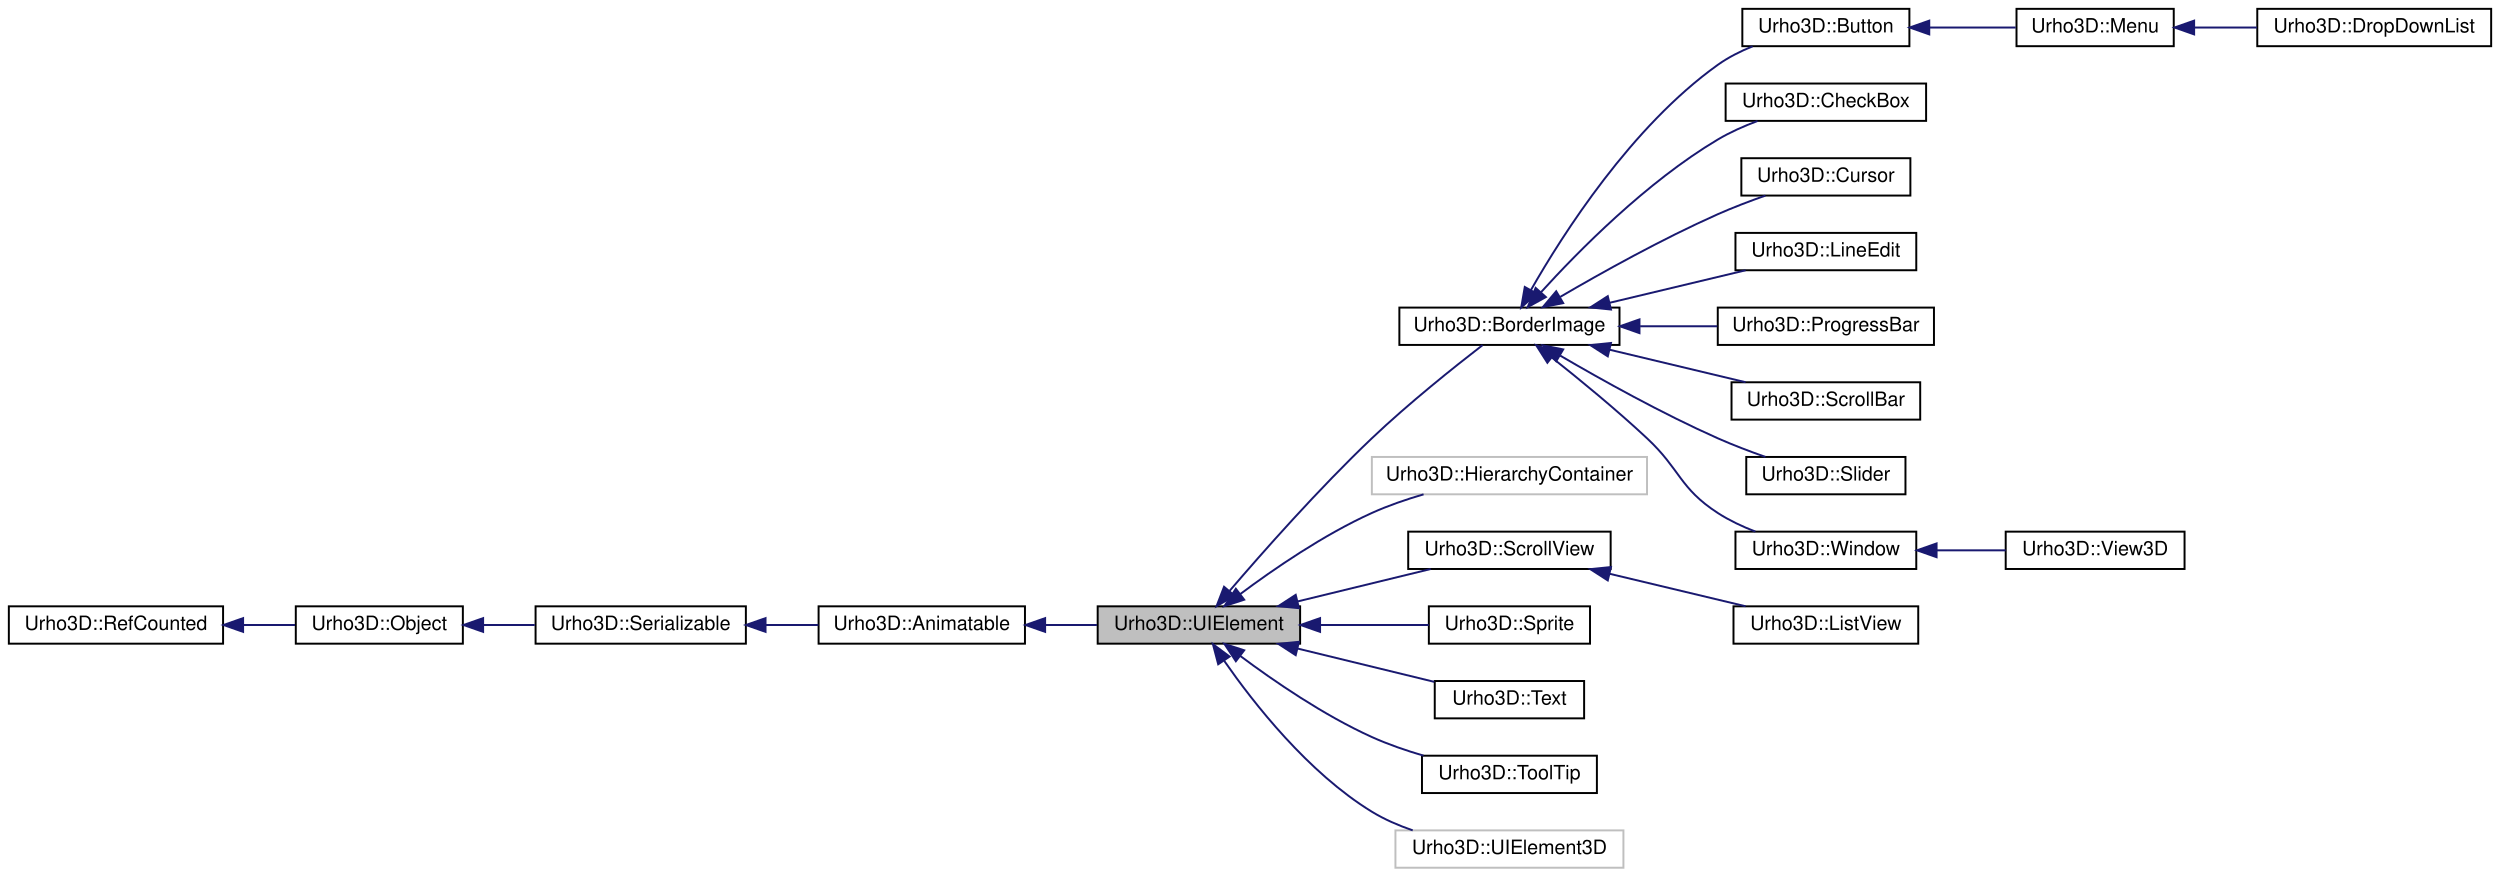
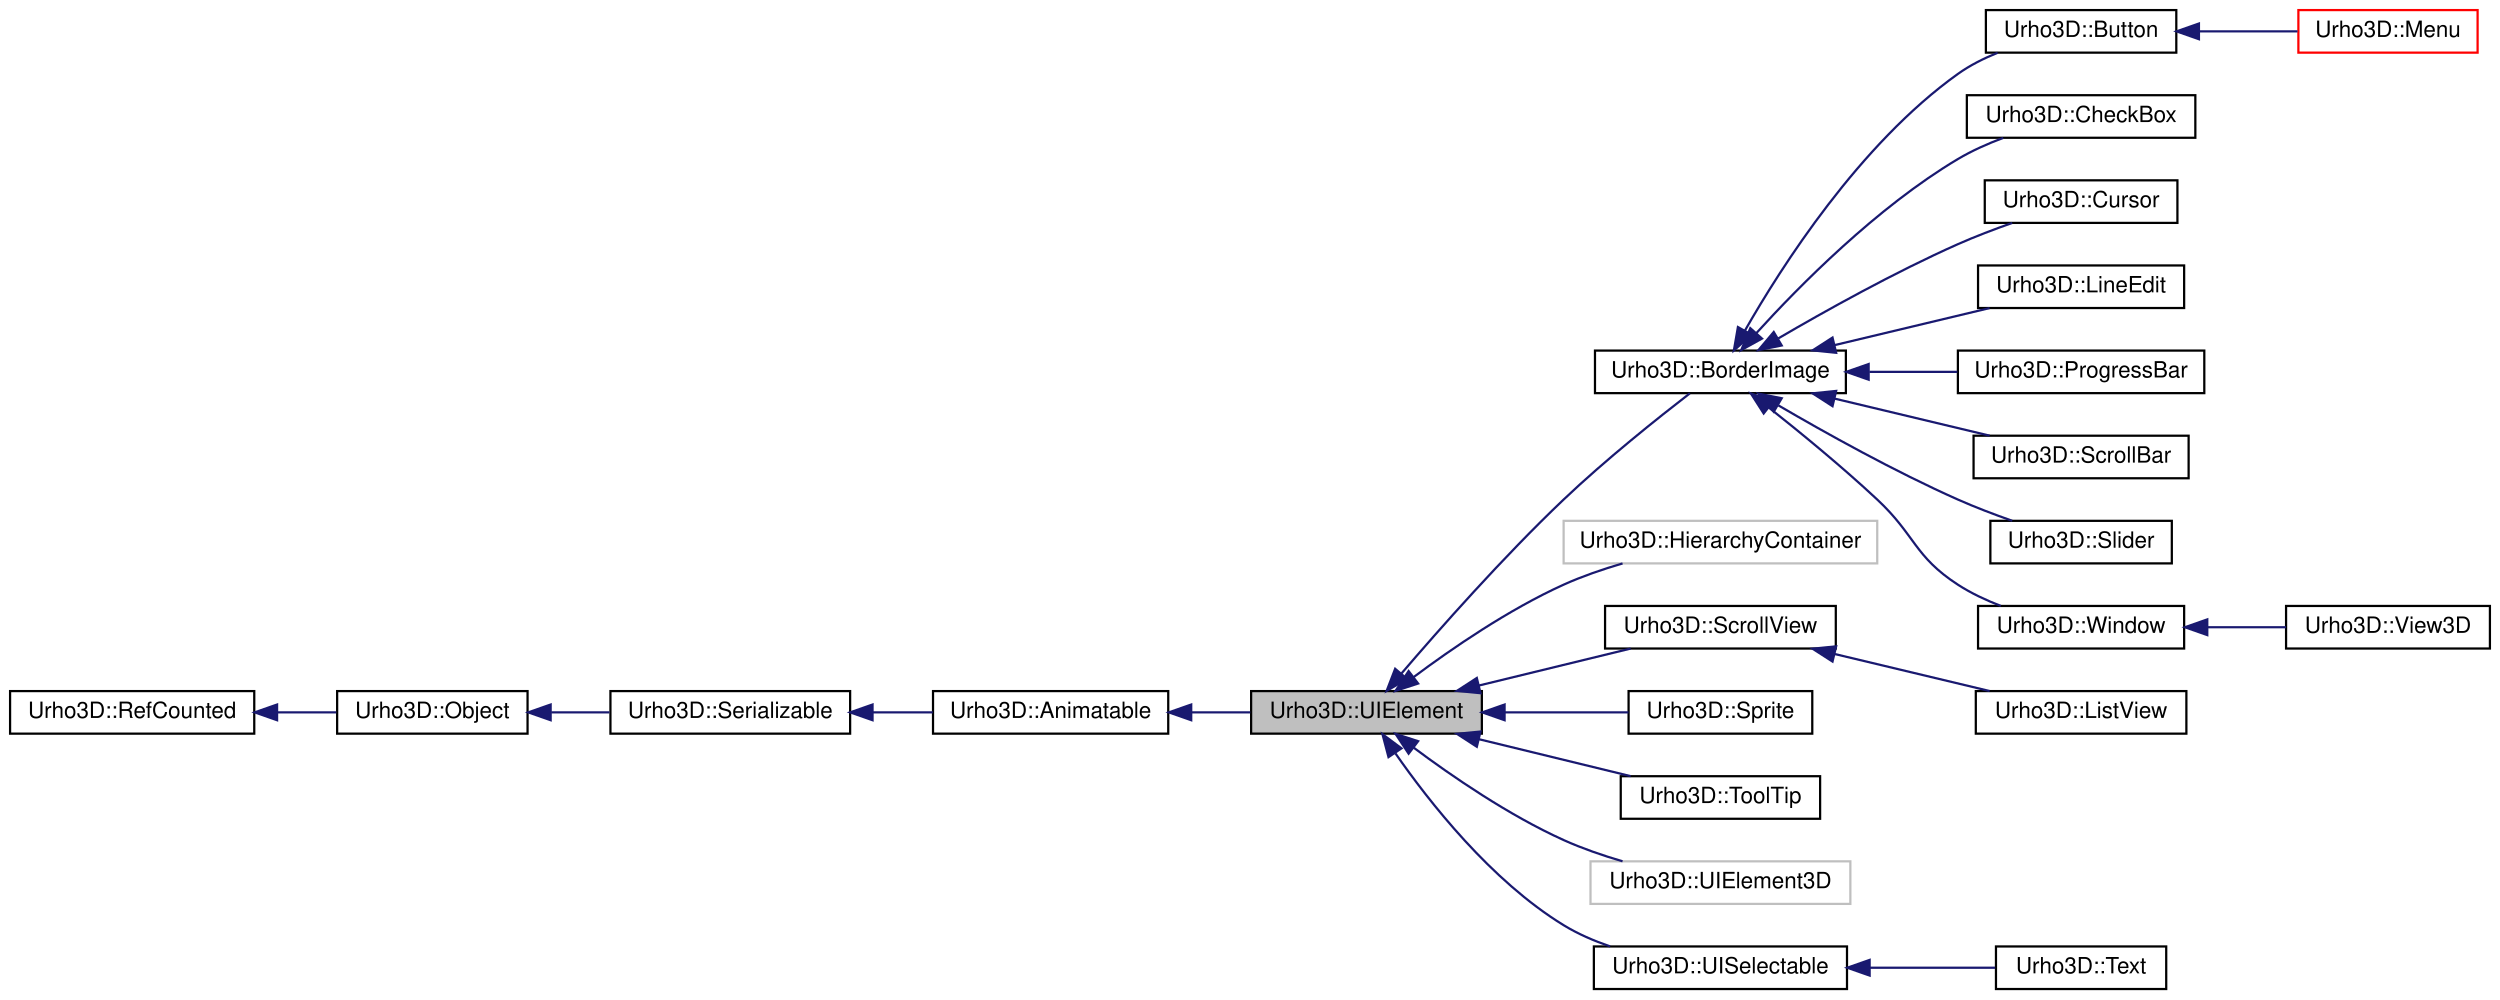
- <svg xmlns="http://www.w3.org/2000/svg" xmlns:xlink="http://www.w3.org/1999/xlink" width="1272pt" height="446pt" viewBox="0.00 0.00 1272.00 446.00">
+ <svg xmlns="http://www.w3.org/2000/svg" xmlns:xlink="http://www.w3.org/1999/xlink" width="1116pt" height="446pt" viewBox="0.00 0.00 1116.00 446.00">
  <g id="graph0" class="graph" transform="scale(1 1) rotate(0) translate(4 442)">
    <g id="node1" class="node">
      <polygon fill="#bfbfbf" stroke="black" points="554.5,-114.5 554.5,-133.5 657.5,-133.5 657.5,-114.5 554.5,-114.5" />
      <text text-anchor="middle" x="606" y="-121.5" font-family="Helvetica,sans-Serif" font-size="10.00">Urho3D::UIElement</text>
    </g>
    <g id="node6" class="node">
      <g id="a_node6">
        <a xlink:href="class_urho3_d_1_1_border_image.html" target="_top" xlink:title="Image UI element with optional border. ">
          <polygon fill="none" stroke="black" points="708,-266.5 708,-285.5 820,-285.5 820,-266.5 708,-266.5" />
          <text text-anchor="middle" x="764" y="-273.5" font-family="Helvetica,sans-Serif" font-size="10.00">Urho3D::BorderImage</text>
        </a>
      </g>
    </g>
    <g id="edge5" class="edge">
      <path fill="none" stroke="midnightblue" d="M621.605,-141.353C638.366,-160.927 667.026,-193.369 694,-219 712.698,-236.767 736.159,-255.459 750.345,-266.406" />
      <polygon fill="midnightblue" stroke="midnightblue" points="624.133,-138.924 614.989,-133.573 618.8,-143.458 624.133,-138.924" />
    </g>
-     <g id="node18" class="node">
-       <g id="a_node18">
+     <g id="node17" class="node">
+       <g id="a_node17">
        <a xlink:title="Hierarchy container (used by ListView internally when in hierarchy mode). ">
          <polygon fill="none" stroke="#bfbfbf" points="694,-190.5 694,-209.5 834,-209.5 834,-190.5 694,-190.5" />
          <text text-anchor="middle" x="764" y="-197.5" font-family="Helvetica,sans-Serif" font-size="10.00">Urho3D::HierarchyContainer</text>
        </a>
      </g>
    </g>
-     <g id="edge17" class="edge">
+     <g id="edge16" class="edge">
      <path fill="none" stroke="midnightblue" d="M627.033,-139.737C644.024,-152.425 669.477,-169.921 694,-181 702.266,-184.735 711.428,-187.884 720.304,-190.479" />
      <polygon fill="midnightblue" stroke="midnightblue" points="629.046,-136.871 618.969,-133.601 624.807,-142.442 629.046,-136.871" />
    </g>
-     <g id="node19" class="node">
-       <g id="a_node19">
+     <g id="node18" class="node">
+       <g id="a_node18">
        <a xlink:href="class_urho3_d_1_1_scroll_view.html" target="_top" xlink:title="Scrollable UI element for showing a (possibly large) child element. ">
          <polygon fill="none" stroke="black" points="712.5,-152.5 712.5,-171.5 815.5,-171.5 815.5,-152.5 712.5,-152.5" />
          <text text-anchor="middle" x="764" y="-159.5" font-family="Helvetica,sans-Serif" font-size="10.00">Urho3D::ScrollView</text>
        </a>
      </g>
    </g>
-     <g id="edge18" class="edge">
+     <g id="edge17" class="edge">
      <path fill="none" stroke="midnightblue" d="M656.132,-135.968C677.993,-141.293 703.376,-147.476 723.918,-152.48" />
      <polygon fill="midnightblue" stroke="midnightblue" points="656.91,-132.555 646.365,-133.589 655.253,-139.356 656.91,-132.555" />
    </g>
-     <g id="node21" class="node">
-       <g id="a_node21">
+     <g id="node20" class="node">
+       <g id="a_node20">
        <a xlink:href="class_urho3_d_1_1_sprite.html" target="_top" xlink:title="UI element which allows sub-pixel positioning and size, as well as rotation. Only other Sprites shoul...">
          <polygon fill="none" stroke="black" points="723,-114.5 723,-133.5 805,-133.5 805,-114.5 723,-114.5" />
          <text text-anchor="middle" x="764" y="-121.5" font-family="Helvetica,sans-Serif" font-size="10.00">Urho3D::Sprite</text>
        </a>
      </g>
    </g>
-     <g id="edge20" class="edge">
+     <g id="edge19" class="edge">
      <path fill="none" stroke="midnightblue" d="M667.771,-124C686.295,-124 706.184,-124 722.97,-124" />
      <polygon fill="midnightblue" stroke="midnightblue" points="667.649,-120.5 657.649,-124 667.649,-127.5 667.649,-120.5" />
    </g>
+     <g id="node21" class="node">
+       <g id="a_node21">
+         <a xlink:href="class_urho3_d_1_1_tool_tip.html" target="_top" xlink:title="Tooltip UI element. ">
+           <polygon fill="none" stroke="black" points="719.5,-76.5 719.5,-95.5 808.5,-95.5 808.5,-76.5 719.5,-76.5" />
+           <text text-anchor="middle" x="764" y="-83.5" font-family="Helvetica,sans-Serif" font-size="10.00">Urho3D::ToolTip</text>
+         </a>
+       </g>
+     </g>
+     <g id="edge20" class="edge">
+       <path fill="none" stroke="midnightblue" d="M656.132,-112.032C677.993,-106.707 703.376,-100.524 723.918,-95.52" />
+       <polygon fill="midnightblue" stroke="midnightblue" points="655.253,-108.644 646.365,-114.411 656.91,-115.445 655.253,-108.644" />
+     </g>
    <g id="node22" class="node">
-       <g id="a_node22">
-         <a xlink:href="class_urho3_d_1_1_text.html" target="_top" xlink:title="Text UI element. ">
-           <polygon fill="none" stroke="black" points="726,-76.5 726,-95.5 802,-95.5 802,-76.5 726,-76.5" />
-           <text text-anchor="middle" x="764" y="-83.5" font-family="Helvetica,sans-Serif" font-size="10.00">Urho3D::Text</text>
-         </a>
-       </g>
+       <polygon fill="none" stroke="#bfbfbf" points="706,-38.5 706,-57.5 822,-57.5 822,-38.5 706,-38.5" />
+       <text text-anchor="middle" x="764" y="-45.5" font-family="Helvetica,sans-Serif" font-size="10.00">Urho3D::UIElement3D</text>
    </g>
    <g id="edge21" class="edge">
-       <path fill="none" stroke="midnightblue" d="M656.096,-112.041C678.636,-106.55 704.926,-100.146 725.795,-95.063" />
-       <polygon fill="midnightblue" stroke="midnightblue" points="655.253,-108.644 646.365,-114.411 656.91,-115.445 655.253,-108.644" />
+       <path fill="none" stroke="midnightblue" d="M627.033,-108.263C644.024,-95.575 669.477,-78.079 694,-67 702.266,-63.266 711.428,-60.116 720.304,-57.521" />
+       <polygon fill="midnightblue" stroke="midnightblue" points="624.807,-105.558 618.969,-114.399 629.046,-111.129 624.807,-105.558" />
    </g>
    <g id="node23" class="node">
      <g id="a_node23">
-         <a xlink:href="class_urho3_d_1_1_tool_tip.html" target="_top" xlink:title="Tooltip UI element. ">
-           <polygon fill="none" stroke="black" points="719.5,-38.5 719.5,-57.5 808.5,-57.5 808.5,-38.5 719.5,-38.5" />
-           <text text-anchor="middle" x="764" y="-45.5" font-family="Helvetica,sans-Serif" font-size="10.00">Urho3D::ToolTip</text>
+         <a xlink:href="class_urho3_d_1_1_u_i_selectable.html" target="_top" xlink:title="Urho3D::UISelectable">
+           <polygon fill="none" stroke="black" points="707.5,-0.5 707.5,-19.5 820.5,-19.5 820.5,-0.5 707.5,-0.5" />
+           <text text-anchor="middle" x="764" y="-7.5" font-family="Helvetica,sans-Serif" font-size="10.00">Urho3D::UISelectable</text>
        </a>
      </g>
    </g>
    <g id="edge22" class="edge">
-       <path fill="none" stroke="midnightblue" d="M627.033,-108.263C644.024,-95.575 669.477,-78.079 694,-67 702.266,-63.266 711.428,-60.116 720.304,-57.521" />
-       <polygon fill="midnightblue" stroke="midnightblue" points="624.807,-105.558 618.969,-114.399 629.046,-111.129 624.807,-105.558" />
-     </g>
-     <g id="node24" class="node">
-       <polygon fill="none" stroke="#bfbfbf" points="706,-0.5 706,-19.5 822,-19.5 822,-0.5 706,-0.5" />
-       <text text-anchor="middle" x="764" y="-7.5" font-family="Helvetica,sans-Serif" font-size="10.00">Urho3D::UIElement3D</text>
-     </g>
-     <g id="edge23" class="edge">
      <path fill="none" stroke="midnightblue" d="M618.914,-105.705C633.889,-84.166 661.594,-48.824 694,-29 700.359,-25.11 707.528,-21.999 714.777,-19.517" />
      <polygon fill="midnightblue" stroke="midnightblue" points="615.828,-104.02 613.128,-114.265 621.628,-107.94 615.828,-104.02" />
    </g>
    <g id="node2" class="node">
      <g id="a_node2">
        <a xlink:href="class_urho3_d_1_1_animatable.html" target="_top" xlink:title="Base class for animatable object, an animatable object can be set animation on it's attributes...">
          <polygon fill="none" stroke="black" points="412.5,-114.5 412.5,-133.5 517.5,-133.5 517.5,-114.5 412.5,-114.5" />
          <text text-anchor="middle" x="465" y="-121.5" font-family="Helvetica,sans-Serif" font-size="10.00">Urho3D::Animatable</text>
        </a>
      </g>
    </g>
    <g id="edge1" class="edge">
      <path fill="none" stroke="midnightblue" d="M527.93,-124C536.687,-124 545.607,-124 554.123,-124" />
      <polygon fill="midnightblue" stroke="midnightblue" points="527.759,-120.5 517.758,-124 527.758,-127.5 527.759,-120.5" />
    </g>
    <g id="node3" class="node">
      <g id="a_node3">
        <a xlink:href="class_urho3_d_1_1_serializable.html" target="_top" xlink:title="Base class for objects with automatic serialization through attributes. ">
          <polygon fill="none" stroke="black" points="268.5,-114.5 268.5,-133.5 375.5,-133.5 375.5,-114.5 268.5,-114.5" />
          <text text-anchor="middle" x="322" y="-121.5" font-family="Helvetica,sans-Serif" font-size="10.00">Urho3D::Serializable</text>
        </a>
      </g>
    </g>
    <g id="edge2" class="edge">
      <path fill="none" stroke="midnightblue" d="M385.532,-124C394.508,-124 403.658,-124 412.391,-124" />
      <polygon fill="midnightblue" stroke="midnightblue" points="385.503,-120.5 375.503,-124 385.503,-127.5 385.503,-120.5" />
    </g>
    <g id="node4" class="node">
      <g id="a_node4">
        <a xlink:href="class_urho3_d_1_1_object.html" target="_top" xlink:title="Base class for objects with type identification, subsystem access and event sending/receiving capabil...">
          <polygon fill="none" stroke="black" points="146.5,-114.5 146.5,-133.5 231.5,-133.5 231.5,-114.5 146.5,-114.5" />
          <text text-anchor="middle" x="189" y="-121.5" font-family="Helvetica,sans-Serif" font-size="10.00">Urho3D::Object</text>
        </a>
      </g>
    </g>
    <g id="edge3" class="edge">
      <path fill="none" stroke="midnightblue" d="M242.051,-124C250.612,-124 259.494,-124 268.076,-124" />
      <polygon fill="midnightblue" stroke="midnightblue" points="241.809,-120.5 231.809,-124 241.809,-127.5 241.809,-120.5" />
    </g>
    <g id="node5" class="node">
      <g id="a_node5">
        <a xlink:href="class_urho3_d_1_1_ref_counted.html" target="_top" xlink:title="Base class for intrusively reference-counted objects. These are noncopyable and non-assignable. ">
          <polygon fill="none" stroke="black" points="0.5,-114.5 0.5,-133.5 109.5,-133.5 109.5,-114.5 0.5,-114.5" />
          <text text-anchor="middle" x="55" y="-121.5" font-family="Helvetica,sans-Serif" font-size="10.00">Urho3D::RefCounted</text>
        </a>
      </g>
    </g>
    <g id="edge4" class="edge">
      <path fill="none" stroke="midnightblue" d="M119.737,-124C128.689,-124 137.695,-124 146.098,-124" />
      <polygon fill="midnightblue" stroke="midnightblue" points="119.689,-120.5 109.689,-124 119.689,-127.5 119.689,-120.5" />
    </g>
    <g id="node7" class="node">
      <g id="a_node7">
        <a xlink:href="class_urho3_d_1_1_button.html" target="_top" xlink:title="Push button UI element. ">
          <polygon fill="none" stroke="black" points="882.5,-418.5 882.5,-437.5 967.5,-437.5 967.5,-418.5 882.5,-418.5" />
          <text text-anchor="middle" x="925" y="-425.5" font-family="Helvetica,sans-Serif" font-size="10.00">Urho3D::Button</text>
        </a>
      </g>
    </g>
    <g id="edge6" class="edge">
      <path fill="none" stroke="midnightblue" d="M774.958,-294.464C791.219,-322.961 826.106,-377.636 870,-409 875.337,-412.813 881.511,-415.923 887.736,-418.439" />
      <polygon fill="midnightblue" stroke="midnightblue" points="777.922,-292.592 769.999,-285.558 771.806,-295.997 777.922,-292.592" />
    </g>
-     <g id="node10" class="node">
-       <g id="a_node10">
+     <g id="node9" class="node">
+       <g id="a_node9">
        <a xlink:href="class_urho3_d_1_1_check_box.html" target="_top" xlink:title="UI element that can be toggled between unchecked and checked state. ">
          <polygon fill="none" stroke="black" points="874,-380.5 874,-399.5 976,-399.5 976,-380.5 874,-380.5" />
          <text text-anchor="middle" x="925" y="-387.5" font-family="Helvetica,sans-Serif" font-size="10.00">Urho3D::CheckBox</text>
        </a>
      </g>
    </g>
-     <g id="edge9" class="edge">
+     <g id="edge8" class="edge">
      <path fill="none" stroke="midnightblue" d="M780.004,-293.256C799.055,-314.226 833.821,-349.466 870,-371 876.234,-374.711 883.304,-377.85 890.226,-380.442" />
      <polygon fill="midnightblue" stroke="midnightblue" points="782.552,-290.855 773.282,-285.725 777.33,-295.516 782.552,-290.855" />
    </g>
-     <g id="node11" class="node">
-       <g id="a_node11">
+     <g id="node10" class="node">
+       <g id="a_node10">
        <a xlink:href="class_urho3_d_1_1_cursor.html" target="_top" xlink:title="Mouse cursor UI element. ">
          <polygon fill="none" stroke="black" points="882,-342.5 882,-361.5 968,-361.5 968,-342.5 882,-342.5" />
          <text text-anchor="middle" x="925" y="-349.5" font-family="Helvetica,sans-Serif" font-size="10.00">Urho3D::Cursor</text>
        </a>
      </g>
    </g>
-     <g id="edge10" class="edge">
+     <g id="edge9" class="edge">
      <path fill="none" stroke="midnightblue" d="M789.826,-290.938C810.753,-303.171 841.724,-320.446 870,-333 877.721,-336.428 886.268,-339.674 894.241,-342.481" />
      <polygon fill="midnightblue" stroke="midnightblue" points="791.355,-287.776 780.964,-285.708 787.797,-293.805 791.355,-287.776" />
    </g>
-     <g id="node12" class="node">
-       <g id="a_node12">
+     <g id="node11" class="node">
+       <g id="a_node11">
        <a xlink:href="class_urho3_d_1_1_line_edit.html" target="_top" xlink:title="Single-line text editor UI element. ">
          <polygon fill="none" stroke="black" points="879,-304.5 879,-323.5 971,-323.5 971,-304.5 879,-304.5" />
          <text text-anchor="middle" x="925" y="-311.5" font-family="Helvetica,sans-Serif" font-size="10.00">Urho3D::LineEdit</text>
        </a>
      </g>
    </g>
-     <g id="edge11" class="edge">
+     <g id="edge10" class="edge">
      <path fill="none" stroke="midnightblue" d="M815.077,-287.968C837.358,-293.293 863.229,-299.476 884.166,-304.48" />
      <polygon fill="midnightblue" stroke="midnightblue" points="815.662,-284.509 805.122,-285.589 814.035,-291.318 815.662,-284.509" />
    </g>
-     <g id="node13" class="node">
-       <g id="a_node13">
+     <g id="node12" class="node">
+       <g id="a_node12">
        <a xlink:href="class_urho3_d_1_1_progress_bar.html" target="_top" xlink:title="ProgressBar bar UI element. ">
          <polygon fill="none" stroke="black" points="870,-266.5 870,-285.5 980,-285.5 980,-266.5 870,-266.5" />
          <text text-anchor="middle" x="925" y="-273.5" font-family="Helvetica,sans-Serif" font-size="10.00">Urho3D::ProgressBar</text>
        </a>
      </g>
    </g>
-     <g id="edge12" class="edge">
+     <g id="edge11" class="edge">
      <path fill="none" stroke="midnightblue" d="M830.492,-276C843.543,-276 857.115,-276 869.739,-276" />
      <polygon fill="midnightblue" stroke="midnightblue" points="830.164,-272.5 820.164,-276 830.164,-279.5 830.164,-272.5" />
    </g>
-     <g id="node14" class="node">
-       <g id="a_node14">
+     <g id="node13" class="node">
+       <g id="a_node13">
        <a xlink:href="class_urho3_d_1_1_scroll_bar.html" target="_top" xlink:title="Scroll bar UI element with forward and back buttons. ">
          <polygon fill="none" stroke="black" points="877,-228.5 877,-247.5 973,-247.5 973,-228.5 877,-228.5" />
          <text text-anchor="middle" x="925" y="-235.5" font-family="Helvetica,sans-Serif" font-size="10.00">Urho3D::ScrollBar</text>
        </a>
      </g>
    </g>
-     <g id="edge13" class="edge">
+     <g id="edge12" class="edge">
      <path fill="none" stroke="midnightblue" d="M815.077,-264.032C837.358,-258.707 863.229,-252.524 884.166,-247.52" />
      <polygon fill="midnightblue" stroke="midnightblue" points="814.035,-260.682 805.122,-266.411 815.662,-267.491 814.035,-260.682" />
    </g>
-     <g id="node15" class="node">
-       <g id="a_node15">
+     <g id="node14" class="node">
+       <g id="a_node14">
        <a xlink:href="class_urho3_d_1_1_slider.html" target="_top" xlink:title="Slider bar UI element. ">
          <polygon fill="none" stroke="black" points="884.5,-190.5 884.5,-209.5 965.5,-209.5 965.5,-190.5 884.5,-190.5" />
          <text text-anchor="middle" x="925" y="-197.5" font-family="Helvetica,sans-Serif" font-size="10.00">Urho3D::Slider</text>
        </a>
      </g>
    </g>
-     <g id="edge14" class="edge">
+     <g id="edge13" class="edge">
      <path fill="none" stroke="midnightblue" d="M789.826,-261.062C810.753,-248.829 841.724,-231.554 870,-219 877.721,-215.572 886.268,-212.326 894.241,-209.519" />
      <polygon fill="midnightblue" stroke="midnightblue" points="787.797,-258.195 780.964,-266.292 791.355,-264.224 787.797,-258.195" />
    </g>
-     <g id="node16" class="node">
-       <g id="a_node16">
+     <g id="node15" class="node">
+       <g id="a_node15">
        <a xlink:href="class_urho3_d_1_1_window.html" target="_top" xlink:title="Window UI element that can optionally by moved or resized. ">
          <polygon fill="none" stroke="black" points="879,-152.5 879,-171.5 971,-171.5 971,-152.5 879,-152.5" />
          <text text-anchor="middle" x="925" y="-159.5" font-family="Helvetica,sans-Serif" font-size="10.00">Urho3D::Window</text>
        </a>
      </g>
    </g>
-     <g id="edge15" class="edge">
+     <g id="edge14" class="edge">
      <path fill="none" stroke="midnightblue" d="M785.641,-260.035C799.65,-248.94 818.392,-233.582 834,-219 851,-203.118 850.481,-193.659 870,-181 875.837,-177.214 882.519,-174.079 889.148,-171.52" />
      <polygon fill="midnightblue" stroke="midnightblue" points="783.304,-257.42 777.6,-266.348 787.627,-262.926 783.304,-257.42" />
    </g>
    <g id="node8" class="node">
      <g id="a_node8">
        <a xlink:href="class_urho3_d_1_1_menu.html" target="_top" xlink:title="Menu UI element that optionally shows a popup. ">
-           <polygon fill="none" stroke="black" points="1022,-418.5 1022,-437.5 1102,-437.5 1102,-418.5 1022,-418.5" />
+           <polygon fill="none" stroke="red" points="1022,-418.5 1022,-437.5 1102,-437.5 1102,-418.5 1022,-418.5" />
          <text text-anchor="middle" x="1062" y="-425.5" font-family="Helvetica,sans-Serif" font-size="10.00">Urho3D::Menu</text>
        </a>
      </g>
    </g>
    <g id="edge7" class="edge">
      <path fill="none" stroke="midnightblue" d="M977.945,-428C992.446,-428 1007.96,-428 1021.61,-428" />
      <polygon fill="midnightblue" stroke="midnightblue" points="977.606,-424.5 967.606,-428 977.606,-431.5 977.606,-424.5" />
    </g>
-     <g id="node9" class="node">
-       <g id="a_node9">
-         <a xlink:href="class_urho3_d_1_1_drop_down_list.html" target="_top" xlink:title="Menu UI element that displays a popup list view. ">
-           <polygon fill="none" stroke="black" points="1144.5,-418.5 1144.5,-437.5 1263.5,-437.5 1263.5,-418.5 1144.5,-418.5" />
-           <text text-anchor="middle" x="1204" y="-425.5" font-family="Helvetica,sans-Serif" font-size="10.00">Urho3D::DropDownList</text>
-         </a>
-       </g>
-     </g>
-     <g id="edge8" class="edge">
-       <path fill="none" stroke="midnightblue" d="M1112.43,-428C1122.74,-428 1133.71,-428 1144.32,-428" />
-       <polygon fill="midnightblue" stroke="midnightblue" points="1112.37,-424.5 1102.37,-428 1112.37,-431.5 1112.37,-424.5" />
-     </g>
-     <g id="node17" class="node">
-       <g id="a_node17">
+     <g id="node16" class="node">
+       <g id="a_node16">
        <a xlink:href="class_urho3_d_1_1_view3_d.html" target="_top" xlink:title="UI element which renders a 3D scene. ">
          <polygon fill="none" stroke="black" points="1016.5,-152.5 1016.5,-171.5 1107.5,-171.5 1107.5,-152.5 1016.5,-152.5" />
          <text text-anchor="middle" x="1062" y="-159.5" font-family="Helvetica,sans-Serif" font-size="10.00">Urho3D::View3D</text>
        </a>
      </g>
    </g>
-     <g id="edge16" class="edge">
+     <g id="edge15" class="edge">
      <path fill="none" stroke="midnightblue" d="M981.422,-162C993.096,-162 1005.27,-162 1016.48,-162" />
      <polygon fill="midnightblue" stroke="midnightblue" points="981.329,-158.5 971.329,-162 981.329,-165.5 981.329,-158.5" />
    </g>
-     <g id="node20" class="node">
-       <g id="a_node20">
+     <g id="node19" class="node">
+       <g id="a_node19">
        <a xlink:href="class_urho3_d_1_1_list_view.html" target="_top" xlink:title="Scrollable list UI element. ">
          <polygon fill="none" stroke="black" points="878,-114.5 878,-133.5 972,-133.5 972,-114.5 878,-114.5" />
          <text text-anchor="middle" x="925" y="-121.5" font-family="Helvetica,sans-Serif" font-size="10.00">Urho3D::ListView</text>
        </a>
      </g>
    </g>
-     <g id="edge19" class="edge">
+     <g id="edge18" class="edge">
      <path fill="none" stroke="midnightblue" d="M815.077,-150.032C837.358,-144.707 863.229,-138.524 884.166,-133.52" />
      <polygon fill="midnightblue" stroke="midnightblue" points="814.035,-146.682 805.122,-152.411 815.662,-153.491 814.035,-146.682" />
    </g>
+     <g id="node24" class="node">
+       <g id="a_node24">
+         <a xlink:href="class_urho3_d_1_1_text.html" target="_top" xlink:title="Text UI element. ">
+           <polygon fill="none" stroke="black" points="887,-0.5 887,-19.5 963,-19.5 963,-0.5 887,-0.5" />
+           <text text-anchor="middle" x="925" y="-7.5" font-family="Helvetica,sans-Serif" font-size="10.00">Urho3D::Text</text>
+         </a>
+       </g>
+     </g>
+     <g id="edge23" class="edge">
+       <path fill="none" stroke="midnightblue" d="M830.755,-10C849.816,-10 869.963,-10 886.634,-10" />
+       <polygon fill="midnightblue" stroke="midnightblue" points="830.611,-6.5 820.61,-10 830.61,-13.5 830.611,-6.5" />
+     </g>
  </g>
</svg>
